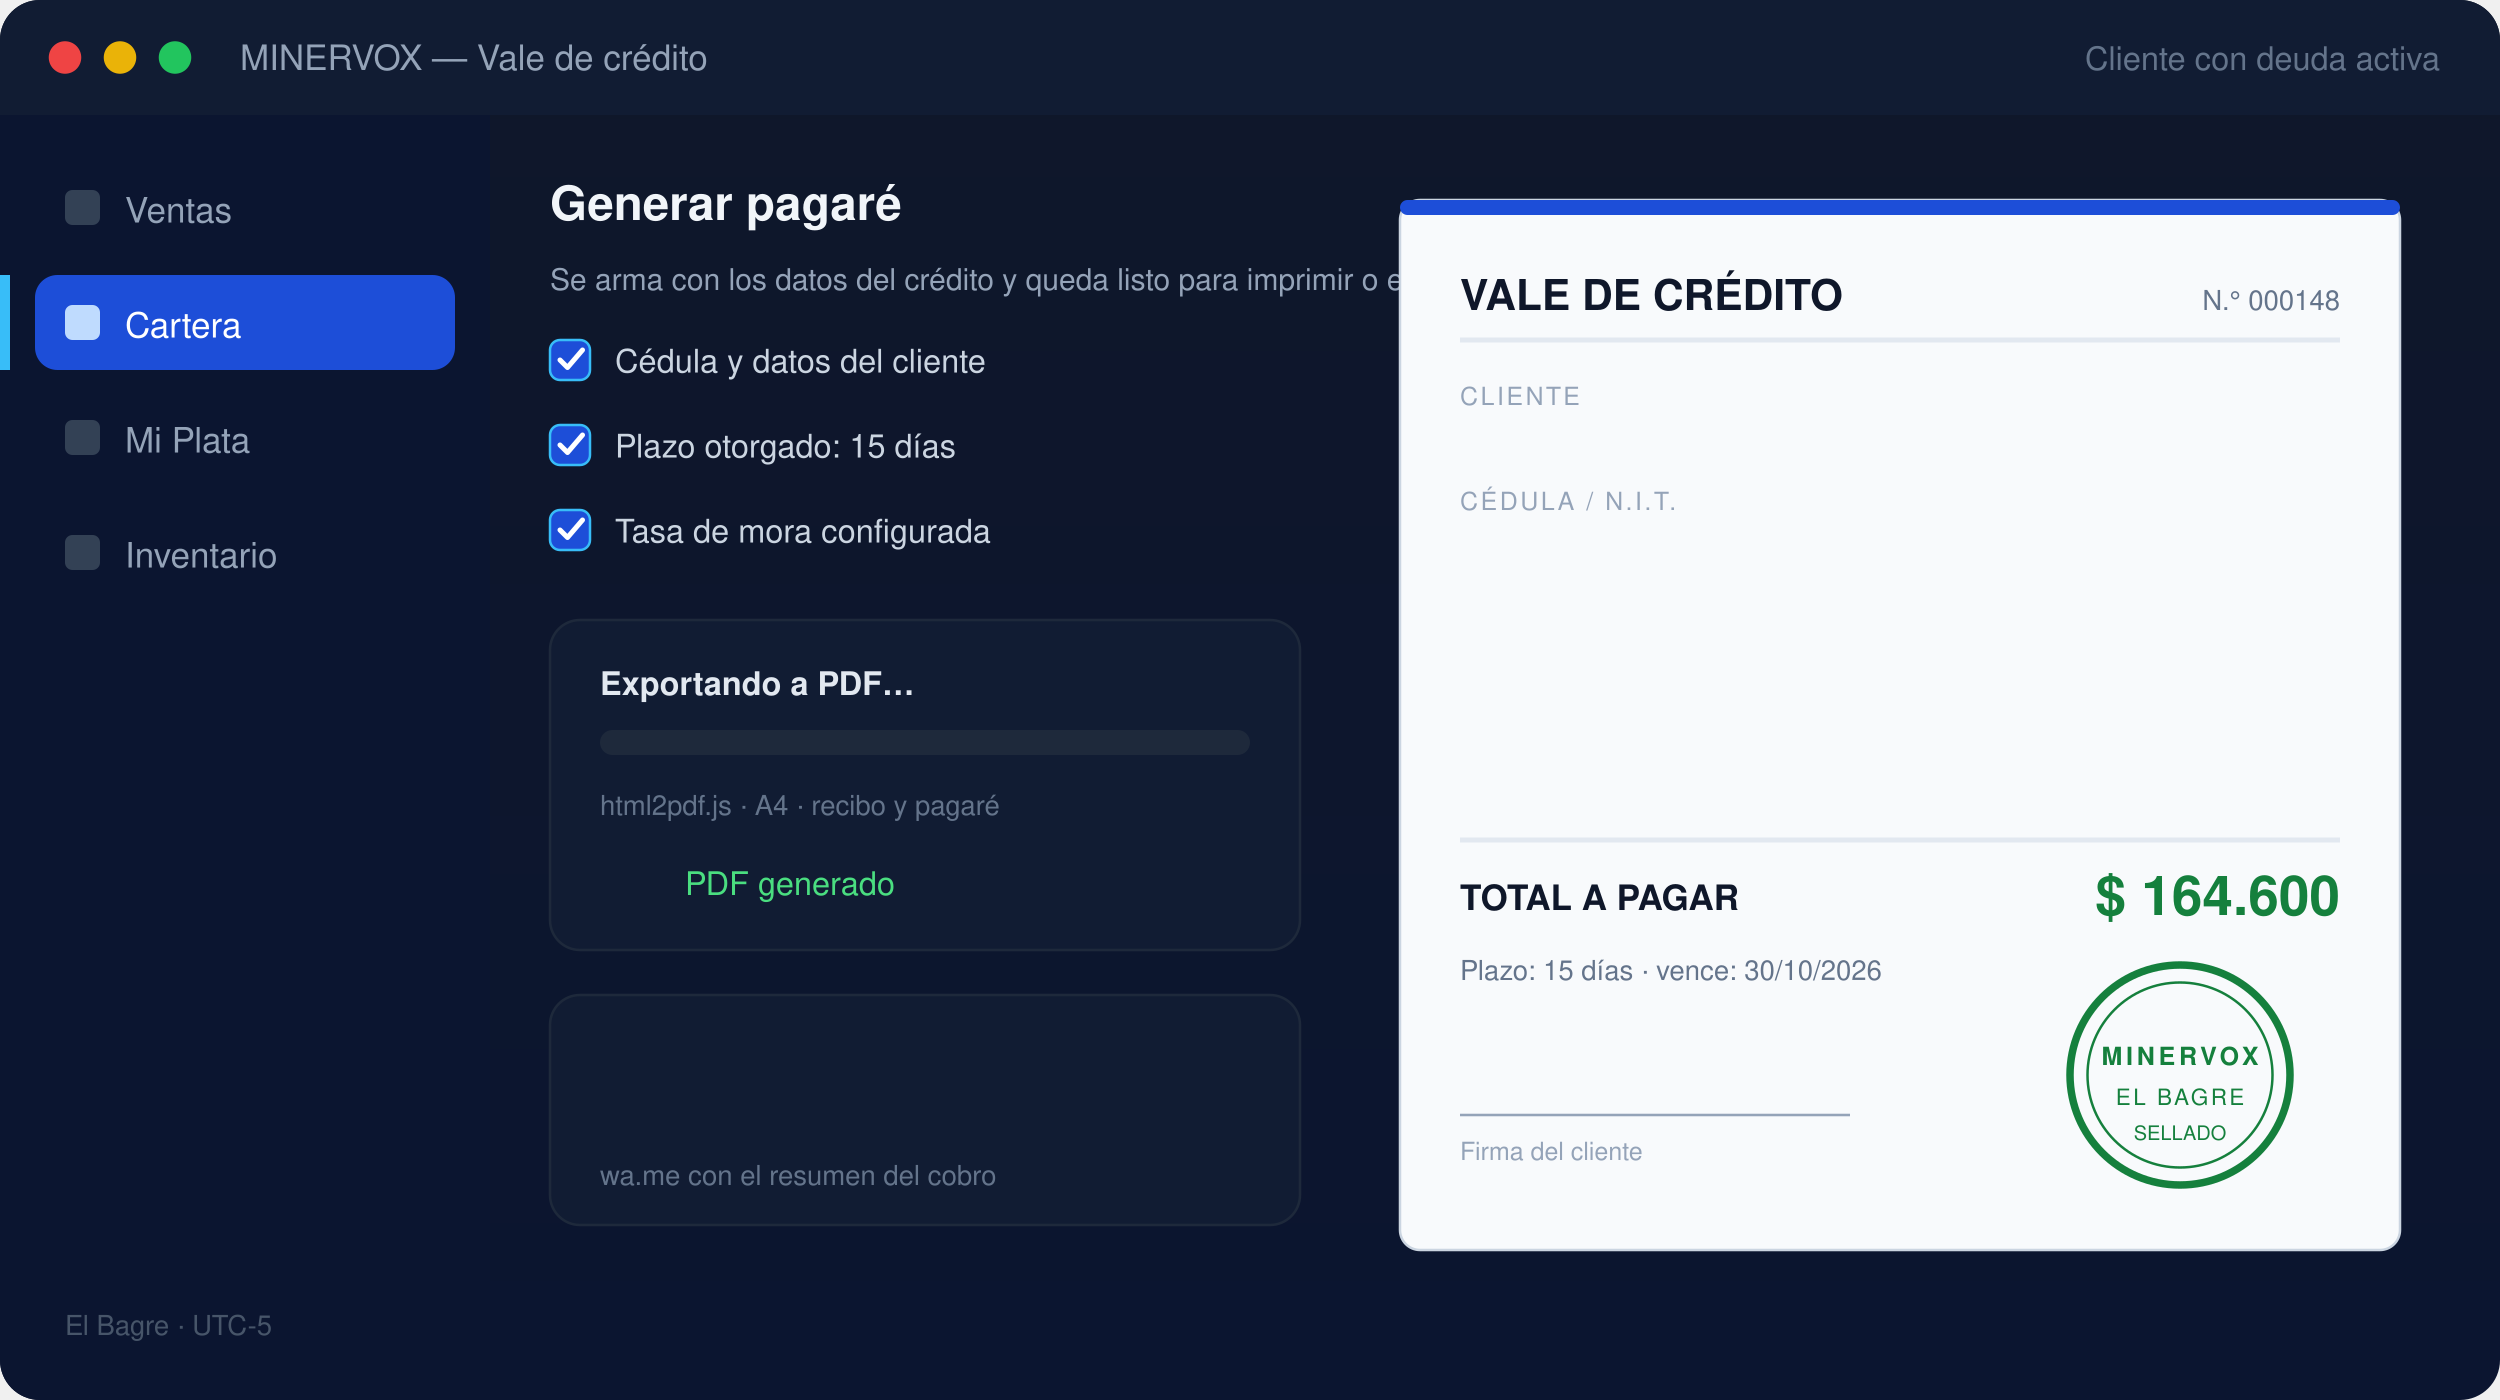
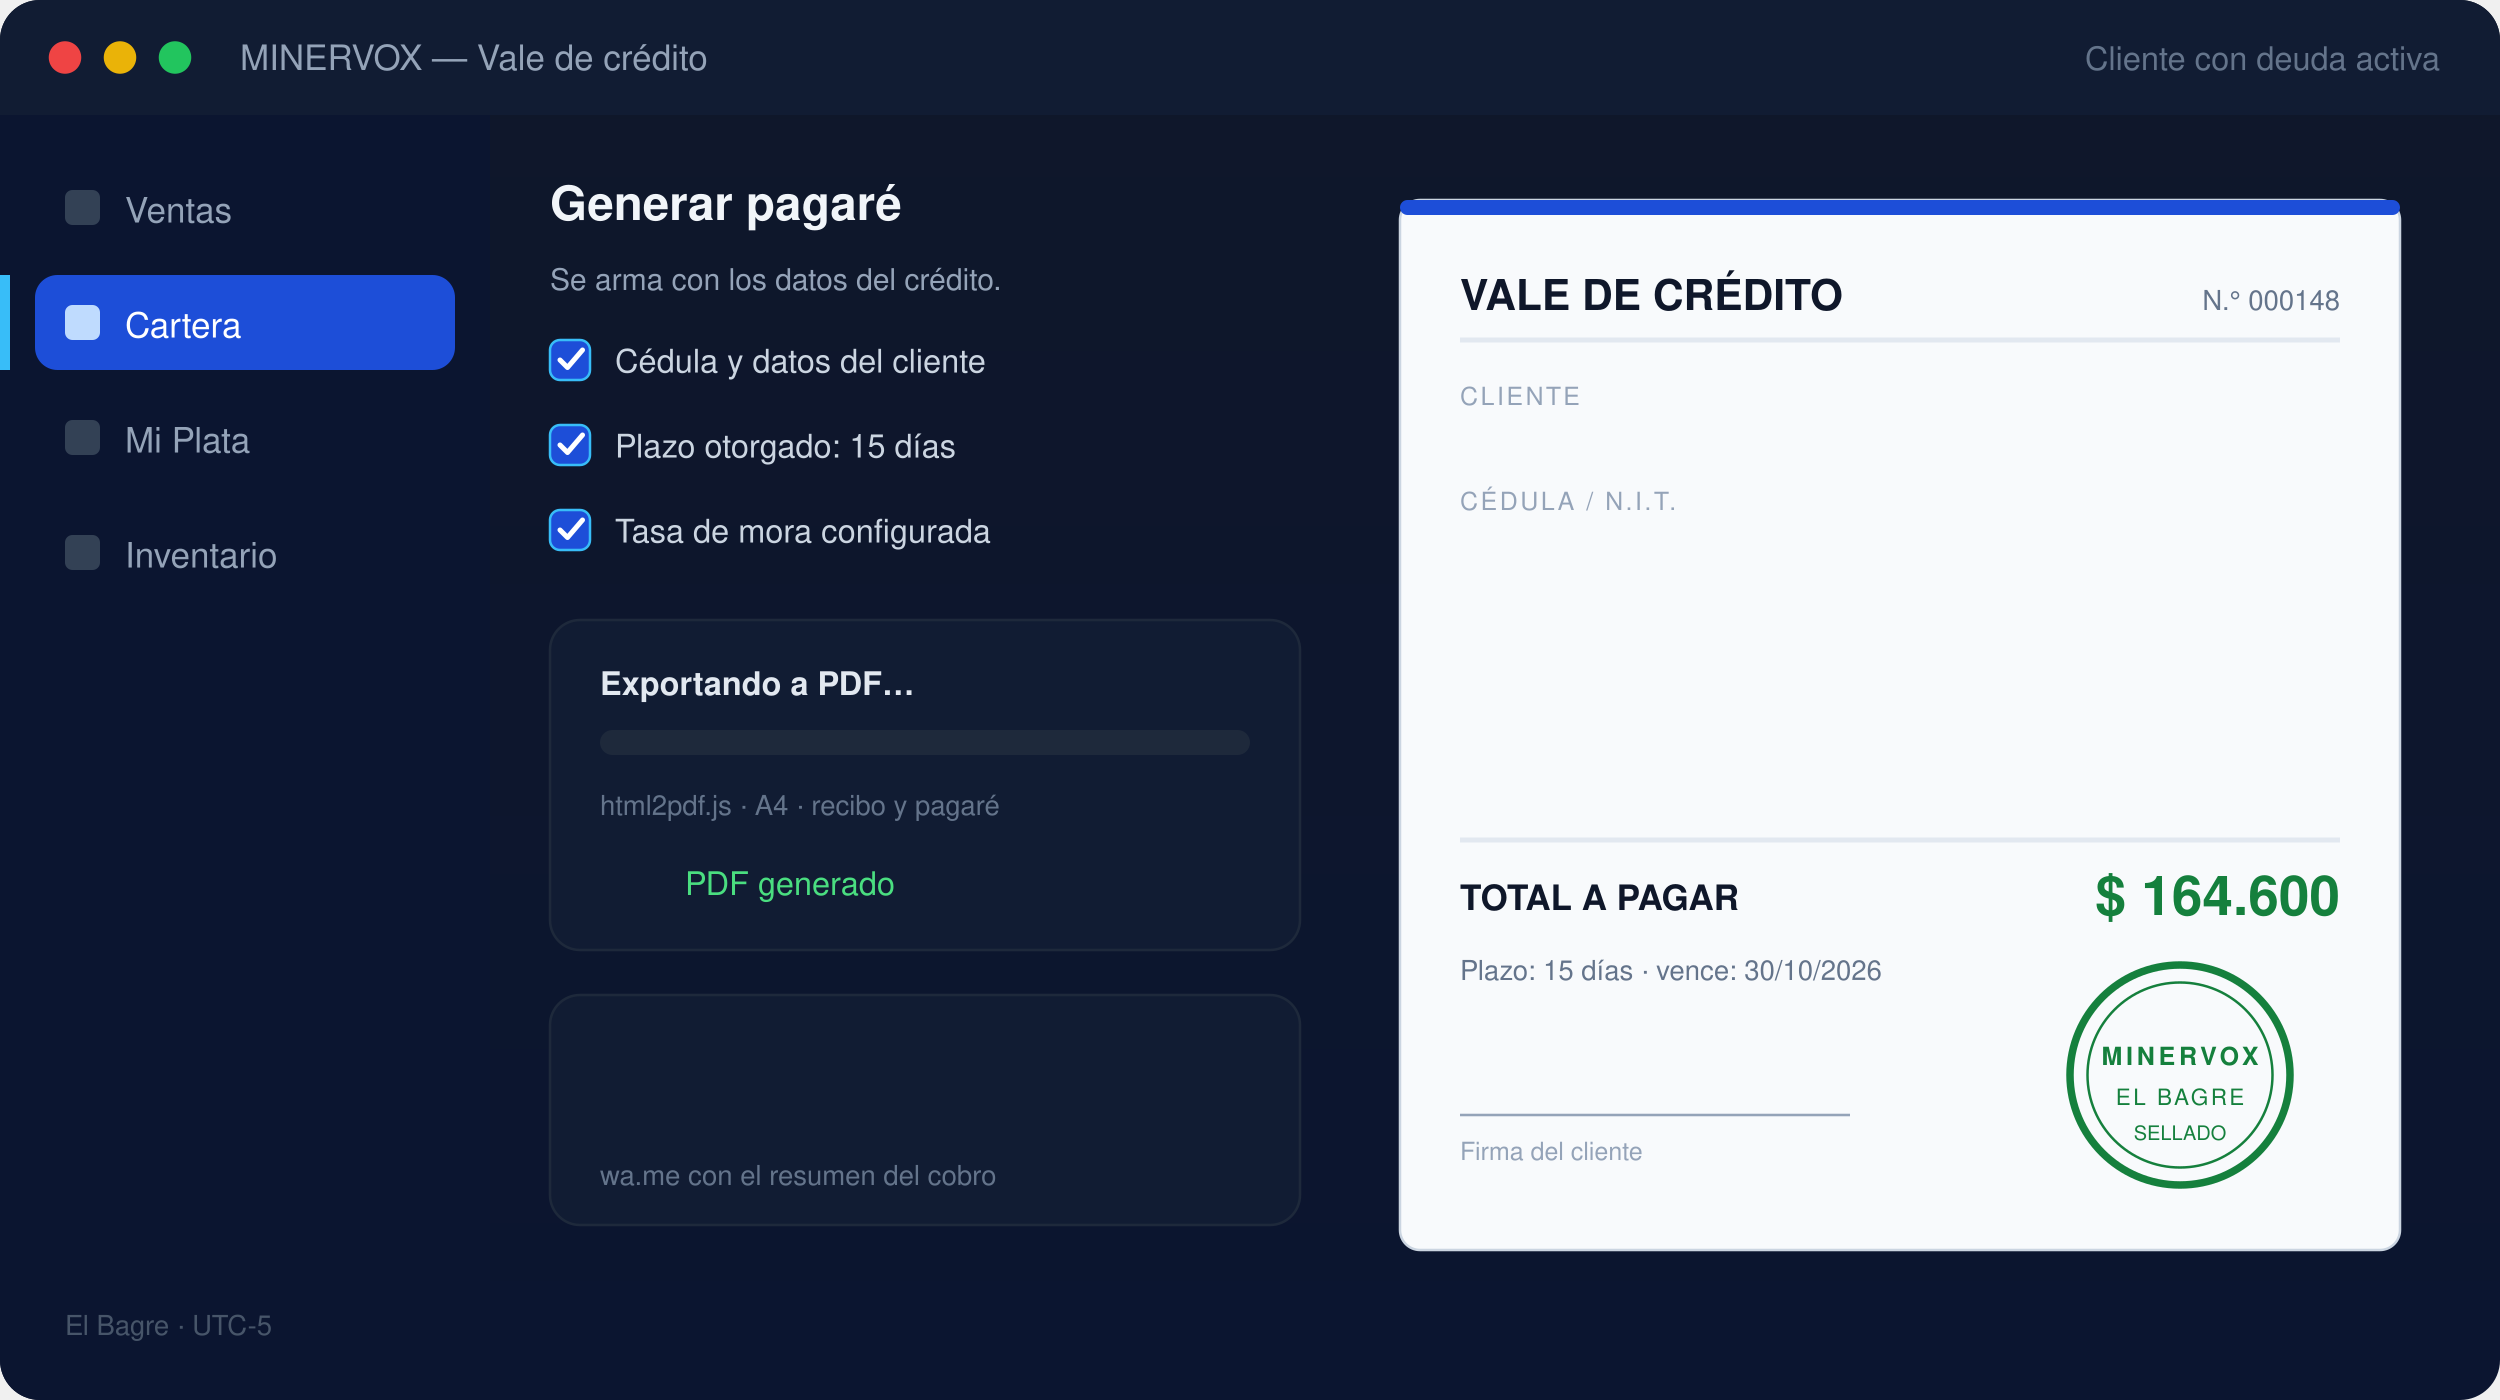
<svg xmlns="http://www.w3.org/2000/svg" width="1000" height="560" viewBox="0 0 1000 560" role="img" aria-label="Vista previa de la generación del pagaré en PDF">
  <defs>
    <linearGradient id="cardBg" x1="0" y1="0" x2="0" y2="1">
      <stop offset="0%" stop-color="#0f172a" />
      <stop offset="100%" stop-color="#0b1530" />
    </linearGradient>
    <clipPath id="frame">
      <rect x="0" y="0" width="1000" height="560" rx="16" ry="16" />
    </clipPath>
  </defs>
  <g clip-path="url(#frame)" font-family="'Segoe UI',Helvetica,Arial,sans-serif">
    <rect x="0" y="0" width="1000" height="560" fill="url(#cardBg)" />
    <rect x="0" y="0" width="1000" height="46" fill="#111c33" />
    <circle cx="26" cy="23" r="6.5" fill="#ef4444" />
    <circle cx="48" cy="23" r="6.5" fill="#eab308" />
    <circle cx="70" cy="23" r="6.5" fill="#22c55e" />
    <text x="96" y="28" font-size="14" fill="#94a3b8">MINERVOX — Vale de crédito</text>
    <text x="976" y="28" font-size="13" fill="#64748b" text-anchor="end">Cliente con deuda activa</text>
    <rect x="0" y="46" width="196" height="514" fill="#0b1530" />
    <rect x="26" y="76" width="14" height="14" rx="3" fill="#334155" />
    <text x="50" y="89" font-size="14" fill="#94a3b8">Ventas</text>
    <rect x="14" y="110" width="168" height="38" rx="9" fill="#1d4ed8" />
    <rect x="0" y="110" width="4" height="38" fill="#38bdf8">
      <animate attributeName="opacity" values="1;0.35;1" dur="2.2s" repeatCount="indefinite" />
    </rect>
    <rect x="26" y="122" width="14" height="14" rx="3" fill="#bfdbfe" />
    <text x="50" y="135" font-size="14" fill="#ffffff">Cartera</text>
    <rect x="26" y="168" width="14" height="14" rx="3" fill="#334155" />
    <text x="50" y="181" font-size="14" fill="#94a3b8">Mi Plata</text>
    <rect x="26" y="214" width="14" height="14" rx="3" fill="#334155" />
    <text x="50" y="227" font-size="14" fill="#94a3b8">Inventario</text>
    <text x="26" y="534" font-size="11" fill="#475569">El Bagre · UTC-5</text>
    <text x="220" y="88" font-size="19" font-weight="700" fill="#f1f5f9">Generar pagaré</text>
-     <text x="220" y="116" font-size="12" fill="#94a3b8">Se arma con los datos del crédito y queda listo para imprimir o enviar.</text>
+     <text x="220" y="116" font-size="12" fill="#94a3b8">Se arma con los datos del crédito.</text>
    <g>
      <rect x="220" y="136" width="16" height="16" rx="4" fill="#1d4ed8" stroke="#38bdf8" />
      <path d="M 224 144 l 3 3 l 6 -7" stroke="#ffffff" stroke-width="2" fill="none" stroke-linecap="round" stroke-linejoin="round" />
      <text x="246" y="149" font-size="13" fill="#cbd5e1">Cédula y datos del cliente</text>
    </g>
    <g>
      <rect x="220" y="170" width="16" height="16" rx="4" fill="#1d4ed8" stroke="#38bdf8" />
      <path d="M 224 178 l 3 3 l 6 -7" stroke="#ffffff" stroke-width="2" fill="none" stroke-linecap="round" stroke-linejoin="round" />
      <text x="246" y="183" font-size="13" fill="#cbd5e1">Plazo otorgado: 15 días</text>
    </g>
    <g>
      <rect x="220" y="204" width="16" height="16" rx="4" fill="#1d4ed8" stroke="#38bdf8" />
      <path d="M 224 212 l 3 3 l 6 -7" stroke="#ffffff" stroke-width="2" fill="none" stroke-linecap="round" stroke-linejoin="round" />
      <text x="246" y="217" font-size="13" fill="#cbd5e1">Tasa de mora configurada</text>
    </g>
    <rect x="220" y="248" width="300" height="132" rx="12" fill="#111c33" stroke="#1e293b" />
    <text x="240" y="278" font-size="13" font-weight="700" fill="#e2e8f0">Exportando a PDF…</text>
    <rect x="240" y="292" width="260" height="10" rx="5" fill="#1e293b" />
    <rect x="240" y="292" width="0" height="10" rx="5" fill="#22c55e">
      <animate attributeName="width" from="0" to="260" dur="2.2s" begin="0.4s" fill="freeze" />
    </rect>
    <text x="240" y="326" font-size="11" fill="#64748b">html2pdf.js · A4 · recibo y pagaré</text>
    <g transform="translate(240 348)">
      <path d="M 0 4 l 7 8 l 16 -18" stroke="#22c55e" stroke-width="4" fill="none" stroke-linecap="round" stroke-linejoin="round" stroke-dasharray="36" stroke-dashoffset="36">
        <animate attributeName="stroke-dashoffset" from="36" to="0" dur="0.5s" begin="2.5s" fill="freeze" />
      </path>
      <text x="34" y="10" font-size="13" fill="#4ade80">PDF generado</text>
      <animate attributeName="opacity" from="0" to="1" dur="0.3s" begin="2.5s" fill="freeze" />
    </g>
    <rect x="220" y="398" width="300" height="92" rx="12" fill="#111c33" stroke="#1e293b" />
    <rect x="240" y="420" width="126" height="34" rx="17" fill="#22c55e" opacity="0">
      <animate attributeName="opacity" from="0" to="1" dur="0.5s" begin="3s" fill="freeze" />
      <animate attributeName="width" from="60" to="126" dur="0.5s" begin="3s" fill="freeze" />
    </rect>
    <text x="303" y="442" font-size="13" font-weight="700" fill="#052e16" text-anchor="middle" opacity="0">
      Enviar por WhatsApp
      <animate attributeName="opacity" from="0" to="1" dur="0.5s" begin="3.1s" fill="freeze" />
    </text>
    <text x="240" y="474" font-size="11" fill="#64748b">wa.me con el resumen del cobro</text>
    <rect x="560" y="80" width="400" height="420" rx="8" fill="#f8fafc" stroke="#cbd5e1" />
    <rect x="560" y="80" width="400" height="6" rx="3" fill="#1d4ed8" />
    <text x="584" y="124" font-size="17" font-weight="800" fill="#0f172a">VALE DE CRÉDITO</text>
    <text x="936" y="124" font-size="11" fill="#64748b" text-anchor="end">N.° 000148</text>
    <line x1="584" y1="136" x2="936" y2="136" stroke="#e2e8f0" stroke-width="2" />
    <text x="584" y="162" font-size="10" letter-spacing="1" fill="#94a3b8">CLIENTE</text>
    <rect x="584" y="170" width="210" height="11" rx="5" fill="#cbd5e1" opacity="0">
      <animate attributeName="opacity" from="0" to="1" dur="0.35s" begin="0.3s" fill="freeze" />
    </rect>
    <text x="584" y="204" font-size="10" letter-spacing="1" fill="#94a3b8">CÉDULA / N.I.T.</text>
    <rect x="584" y="212" width="150" height="11" rx="5" fill="#cbd5e1" opacity="0">
      <animate attributeName="opacity" from="0" to="1" dur="0.35s" begin="0.5s" fill="freeze" />
    </rect>
    <rect x="584" y="244" width="352" height="9" rx="4" fill="#e2e8f0" opacity="0">
      <animate attributeName="opacity" from="0" to="1" dur="0.35s" begin="0.7s" fill="freeze" />
    </rect>
    <rect x="584" y="264" width="330" height="9" rx="4" fill="#e2e8f0" opacity="0">
      <animate attributeName="opacity" from="0" to="1" dur="0.35s" begin="0.85s" fill="freeze" />
    </rect>
    <rect x="584" y="284" width="352" height="9" rx="4" fill="#e2e8f0" opacity="0">
      <animate attributeName="opacity" from="0" to="1" dur="0.35s" begin="1s" fill="freeze" />
    </rect>
    <rect x="584" y="304" width="240" height="9" rx="4" fill="#e2e8f0" opacity="0">
      <animate attributeName="opacity" from="0" to="1" dur="0.35s" begin="1.15s" fill="freeze" />
    </rect>
    <line x1="584" y1="336" x2="936" y2="336" stroke="#e2e8f0" stroke-width="2" />
    <text x="584" y="364" font-size="14" font-weight="800" fill="#0f172a">TOTAL A PAGAR</text>
    <text x="936" y="366" font-size="22" font-weight="800" fill="#15803d" text-anchor="end">$ 164.600</text>
    <text x="584" y="392" font-size="11" fill="#64748b">Plazo: 15 días · vence: 30/10/2026</text>
    <line x1="584" y1="446" x2="740" y2="446" stroke="#94a3b8" />
    <text x="584" y="464" font-size="10" fill="#94a3b8">Firma del cliente</text>
    <g transform="translate(872 430)">
      <g>
        <animateTransform attributeName="transform" type="scale" values="0.3;1.14;1" dur="0.6s" begin="1.6s" fill="freeze" />
        <animate attributeName="opacity" from="0" to="0.92" dur="0.6s" begin="1.6s" fill="freeze" />
        <circle cx="0" cy="0" r="44" fill="none" stroke="#15803d" stroke-width="3" />
        <circle cx="0" cy="0" r="37" fill="none" stroke="#15803d" stroke-width="1" />
        <text x="0" y="-4" font-size="10" font-weight="800" letter-spacing="1.5" fill="#15803d" text-anchor="middle">MINERVOX</text>
        <text x="0" y="12" font-size="9" letter-spacing="1" fill="#15803d" text-anchor="middle">EL BAGRE</text>
        <text x="0" y="26" font-size="8" fill="#15803d" text-anchor="middle">SELLADO</text>
      </g>
    </g>
  </g>
</svg>
